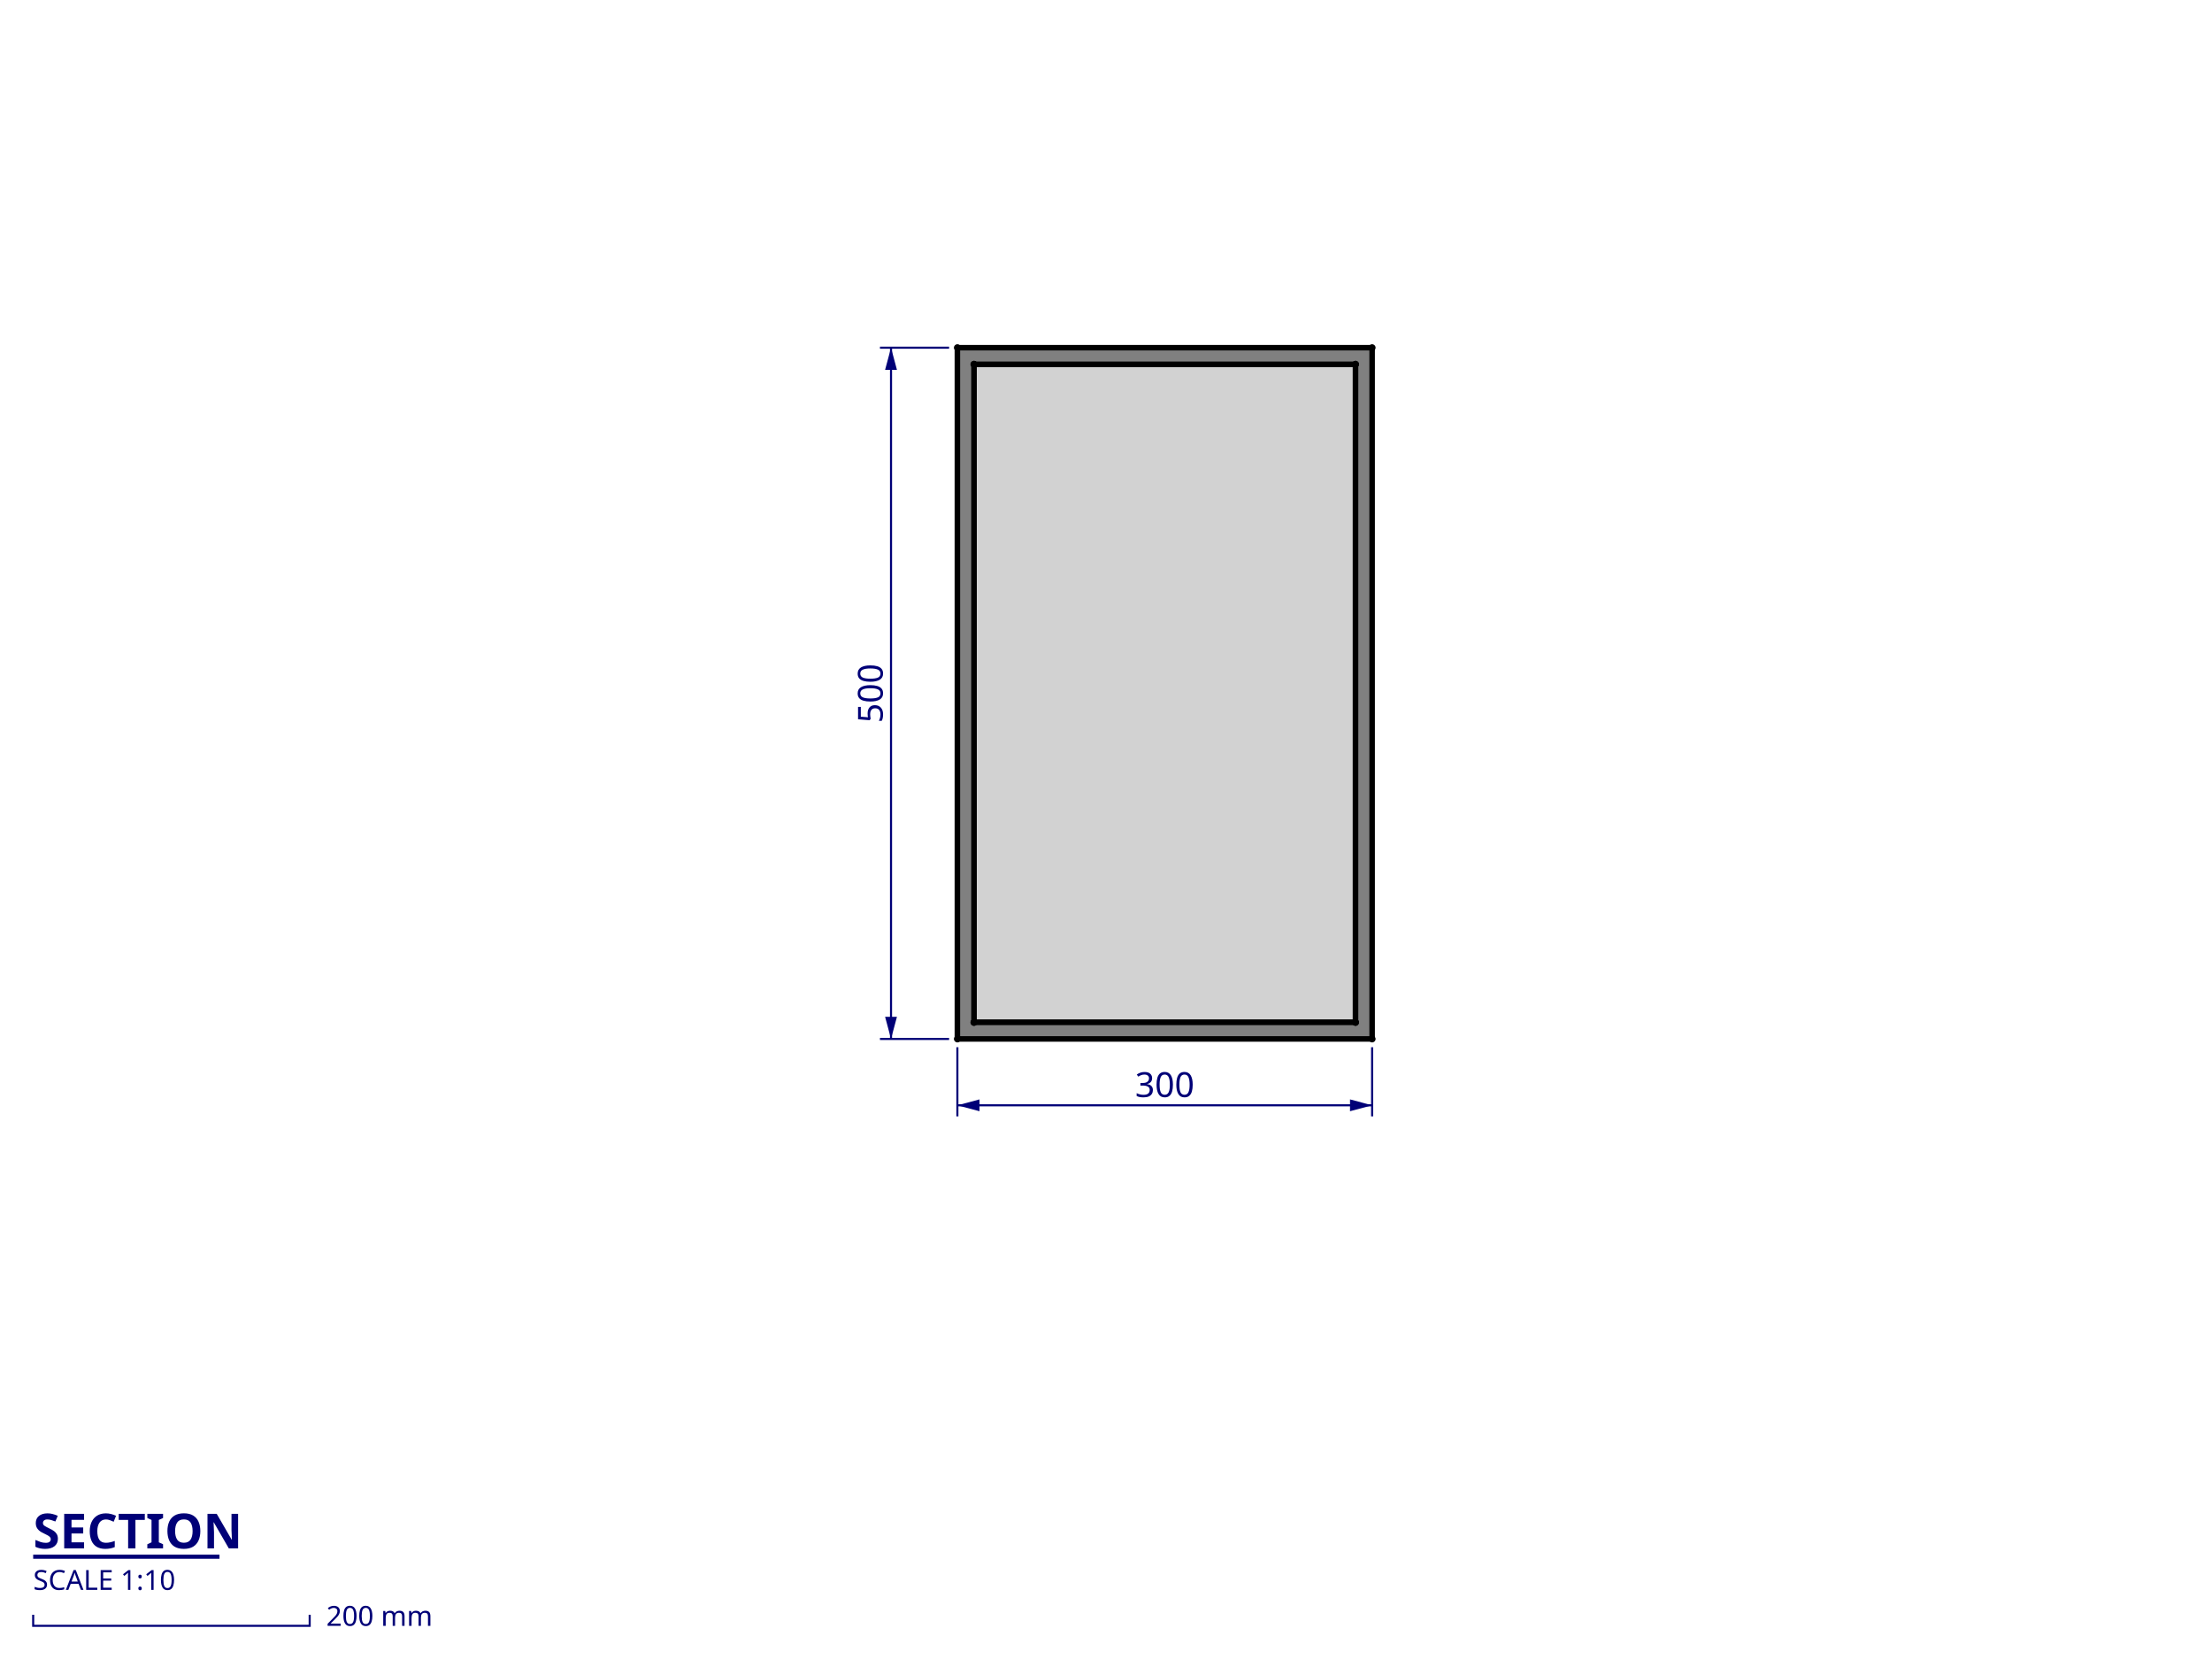
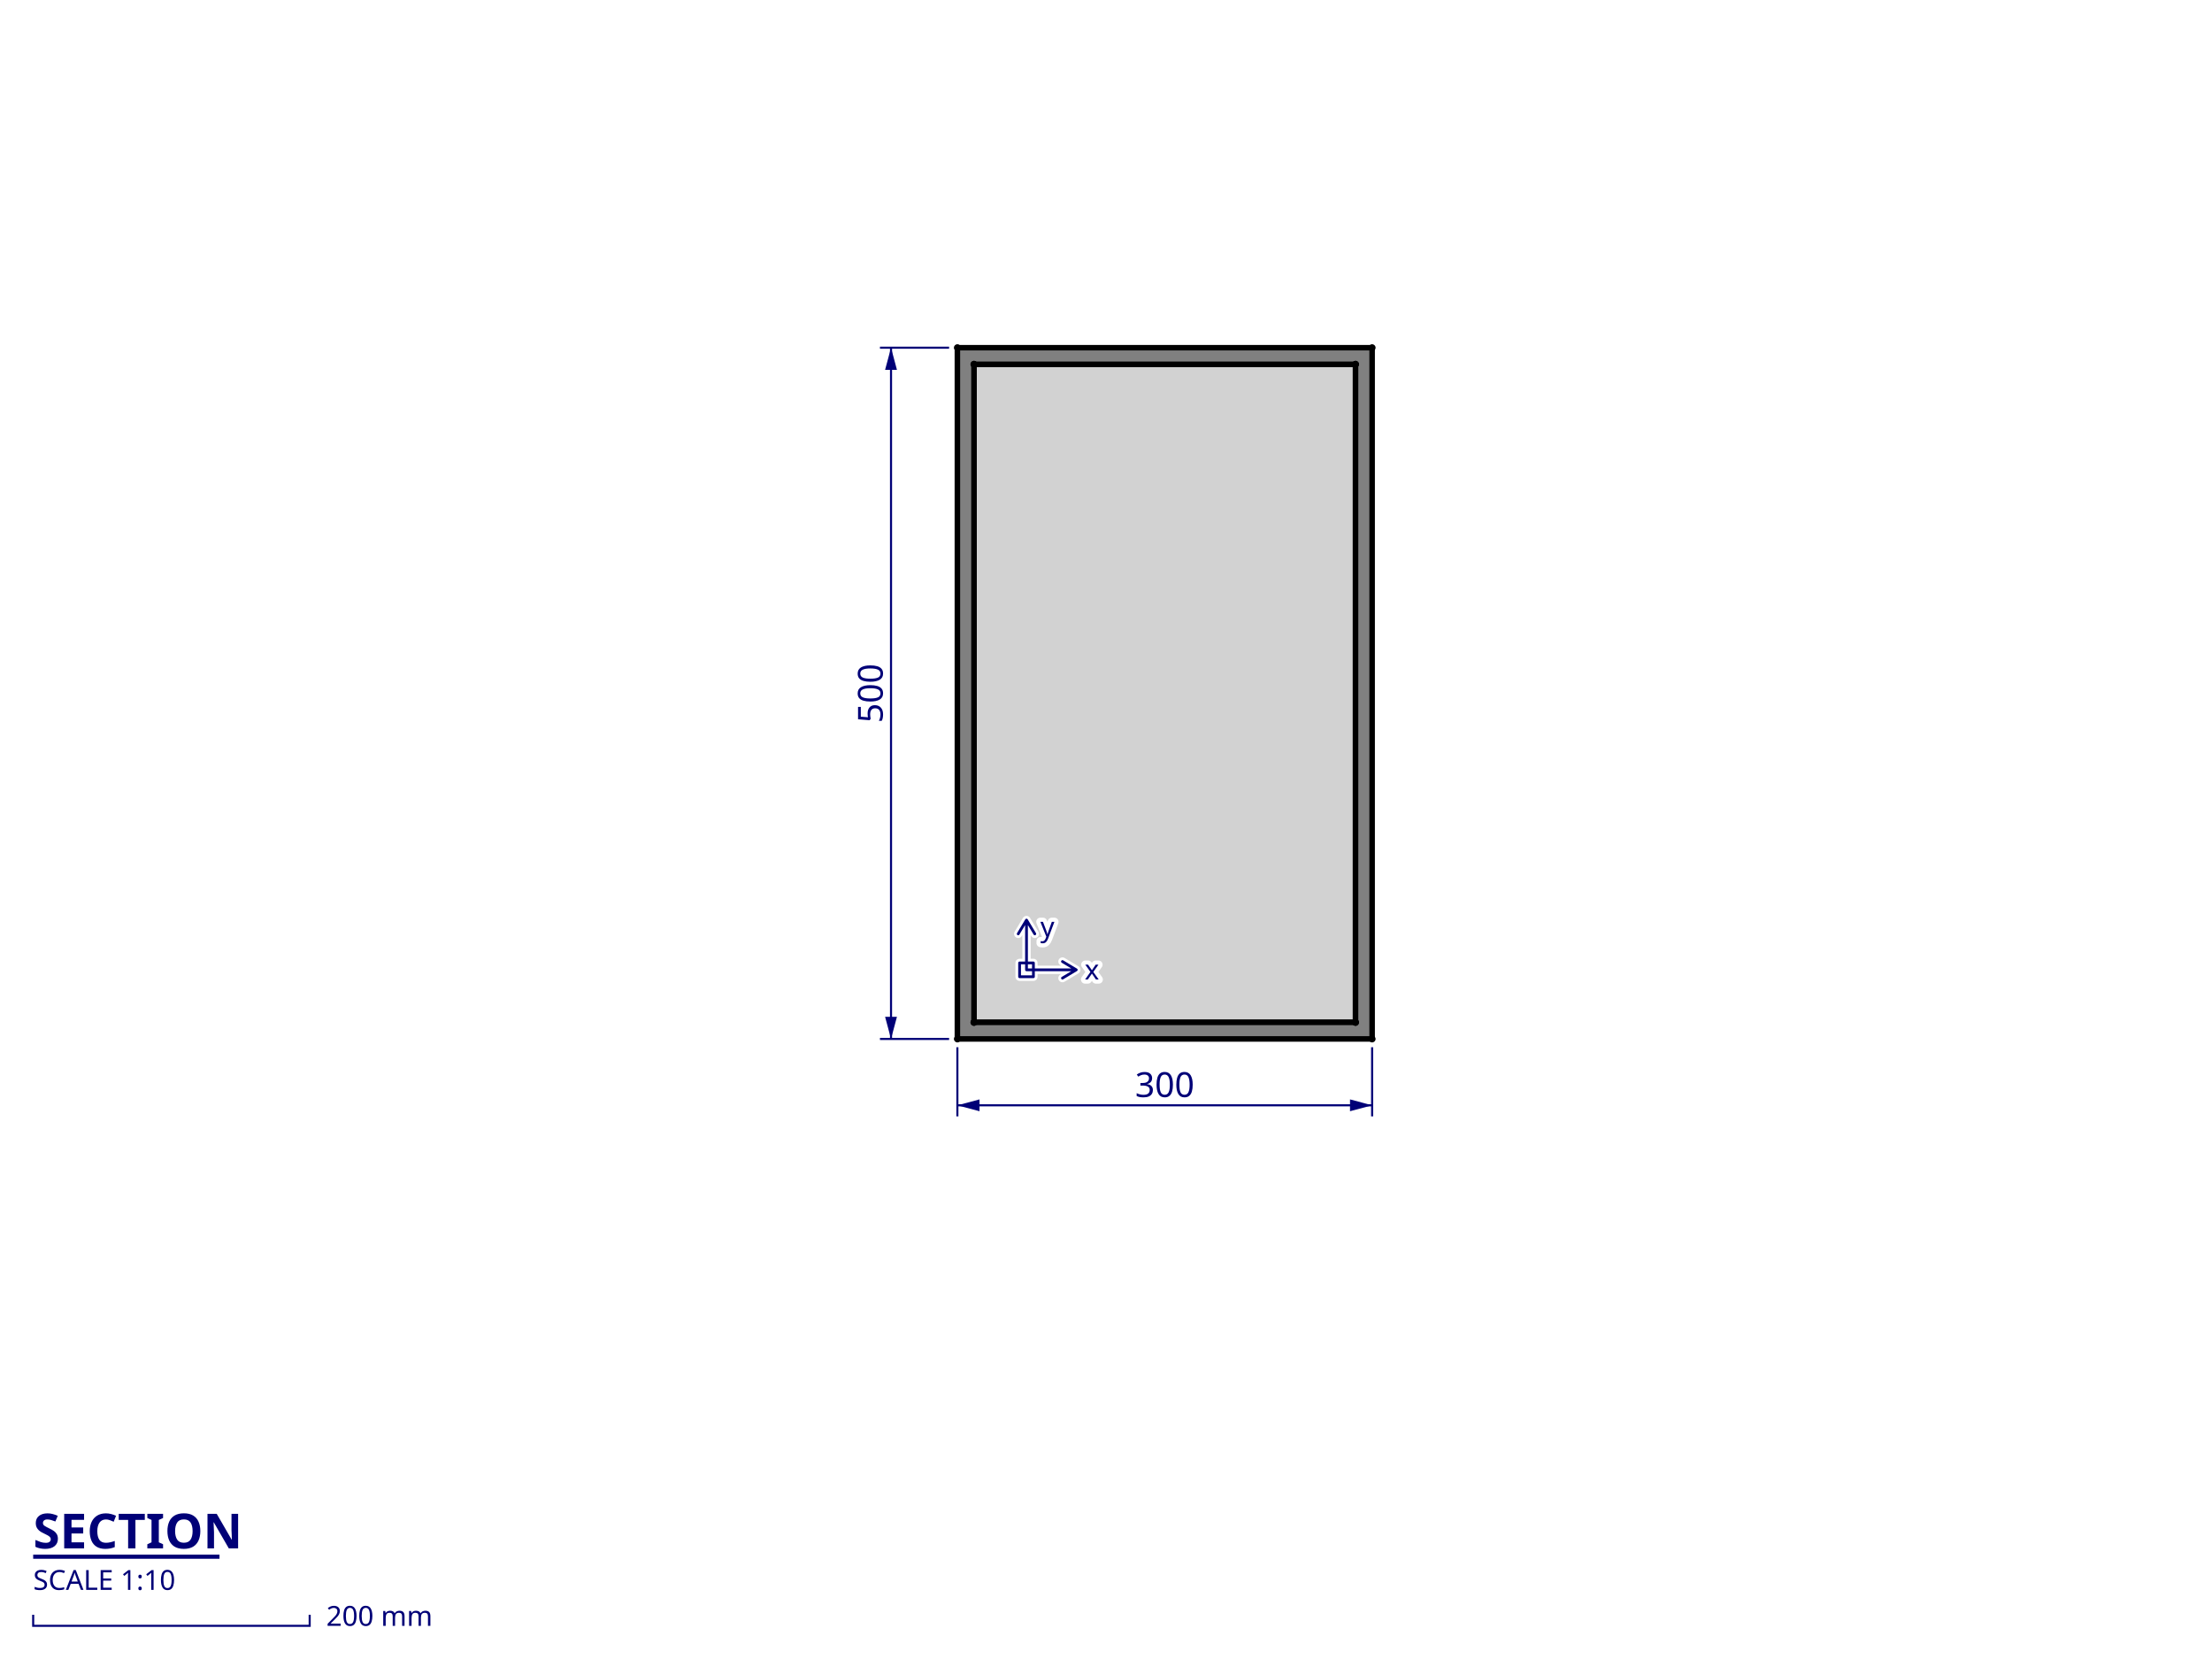
<svg xmlns="http://www.w3.org/2000/svg" width="800" height="600" viewBox="0 0 800 600" data-view="top">
  <rect width="800" height="600" fill="#ffffff" />
  <g class="faces" fill="none" stroke="#000000" stroke-width="1" stroke-linecap="round" stroke-linejoin="round">
</g>
  <g class="concrete" fill="#d2d2d2" stroke="#000000" stroke-width="2" stroke-linecap="round" stroke-linejoin="round">
    <g data-id="6">
      <path d="M352.25 369.75 L490.25 369.75 L490.25 131.75 L352.25 131.75 Z" fill-rule="evenodd" />
    </g>
  </g>
  <g class="steel" fill="#808080" stroke="#000000" stroke-width="2" stroke-linecap="round" stroke-linejoin="round">
    <g data-id="15">
      <path d="M346.25 375.75 L496.25 375.75 L496.25 125.75 L346.25 125.75 Z M352.25 369.75 L352.25 131.75 L490.25 131.75 L490.25 369.75 Z" fill-rule="evenodd" />
    </g>
  </g>
  <g class="edges" fill="none" stroke="#000000" stroke-width="1.5" stroke-linecap="round" stroke-linejoin="round">
</g>
  <g class="points" fill="#000000">
    <g data-id="2">
      <circle cx="352.25" cy="369.75" r="1.25" fill="#000000" stroke="none" />
    </g>
    <g data-id="3">
      <circle cx="490.25" cy="369.75" r="1.25" fill="#000000" stroke="none" />
    </g>
    <g data-id="4">
      <circle cx="490.25" cy="131.75" r="1.25" fill="#000000" stroke="none" />
    </g>
    <g data-id="5">
      <circle cx="352.25" cy="131.75" r="1.25" fill="#000000" stroke="none" />
    </g>
    <g data-id="7">
      <circle cx="346.25" cy="375.75" r="1.25" fill="#000000" stroke="none" />
    </g>
    <g data-id="8">
      <circle cx="496.25" cy="375.75" r="1.25" fill="#000000" stroke="none" />
    </g>
    <g data-id="9">
      <circle cx="496.25" cy="125.75" r="1.25" fill="#000000" stroke="none" />
    </g>
    <g data-id="10">
      <circle cx="346.25" cy="125.75" r="1.25" fill="#000000" stroke="none" />
    </g>
    <g data-id="11">
      <circle cx="352.25" cy="369.75" r="1.25" fill="#000000" stroke="none" />
    </g>
    <g data-id="12">
      <circle cx="352.25" cy="131.75" r="1.25" fill="#000000" stroke="none" />
    </g>
    <g data-id="13">
      <circle cx="490.25" cy="131.75" r="1.25" fill="#000000" stroke="none" />
    </g>
    <g data-id="14">
      <circle cx="490.25" cy="369.75" r="1.25" fill="#000000" stroke="none" />
    </g>
  </g>
  <g class="annotation" font-family="Arial Narrow, Archivo Narrow, sans-serif" fill="#000077" stroke="#000077" stroke-width="0.75">
    <g class="dimension" data-dim="width">
      <path d="M346.25 378.75 L346.25 403.75 M496.25 378.75 L496.25 403.75 M346.25 399.75 L496.25 399.75" fill="none" />
      <path d="M0 0 L8 -2.14 L8 2.14 Z" stroke="none" transform="translate(346.25 399.75) rotate(0)" />
      <path d="M0 0 L8 -2.14 L8 2.14 Z" stroke="none" transform="translate(496.25 399.75) rotate(180)" />
      <text x="421.25" y="396.75" text-anchor="middle" stroke="none" font-size="12.5">300</text>
    </g>
    <g class="dimension" data-dim="depth">
      <path d="M343.25 125.75 L318.25 125.75 M343.25 375.75 L318.25 375.75 M322.25 125.75 L322.25 375.75" fill="none" />
      <path d="M0 0 L8 -2.14 L8 2.14 Z" stroke="none" transform="translate(322.25 125.75) rotate(90)" />
      <path d="M0 0 L8 -2.14 L8 2.14 Z" stroke="none" transform="translate(322.25 375.75) rotate(-90)" />
      <text transform="translate(319.25 250.75) rotate(-90)" text-anchor="middle" stroke="none" font-size="12.5">500</text>
    </g>
  </g>
+   <g class="axes" fill="none" stroke-linecap="round" stroke-linejoin="round">
+     <path d="M368.75 348.25 h5 v5 h-5 Z M371.25 350.75 L389.25 350.75 M384.25 347.75 L389.25 350.75 L384.25 353.75 M371.25 350.75 L371.25 332.75 M368.25 337.75 L371.25 332.75 L374.25 337.75" stroke="#ffffff" stroke-width="3" />
+     <path d="M368.75 348.25 h5 v5 h-5 Z M371.25 350.75 L389.25 350.75 M384.25 347.75 L389.25 350.75 L384.25 353.75 M371.25 350.75 L371.25 332.75 M368.25 337.75 L371.25 332.75 L374.25 337.75" stroke="#000077" stroke-width="1" />
+     <text x="392.25" y="354.25" font-family="Arial Narrow, Archivo Narrow, sans-serif" font-size="10" fill="#000077" stroke="#ffffff" stroke-width="3" paint-order="stroke">x</text>
+     <text x="376.25" y="338.75" font-family="Arial Narrow, Archivo Narrow, sans-serif" font-size="10" fill="#000077" stroke="#ffffff" stroke-width="3" paint-order="stroke">y</text>
+   </g>
  <g class="text" font-family="Arial Narrow, Archivo Narrow, sans-serif" font-size="10" fill="#000077">
</g>
  <g class="legend" font-family="Arial Narrow, Archivo Narrow, sans-serif" font-size="10" fill="#000077" stroke="#000077" stroke-width="0.75">
    <path d="M12 584 L12 588 L112 588 L112 584" fill="none" />
    <text x="118" y="588" stroke="none">200 mm</text>
    <text class="view-title" x="12" y="560" stroke="none" font-family="Bahnschrift SemiBold Condensed, Bahnschrift, Saira SemiCondensed, Archivo Narrow, sans-serif" font-size="17.5" font-weight="600" data-view="top">SECTION</text>
    <path class="view-title-rule" d="M12 563 L79.38 563" fill="none" stroke-width="1.5" />
    <text class="scale-note" x="12" y="575" stroke="none">SCALE 1:10</text>
  </g>
</svg>
